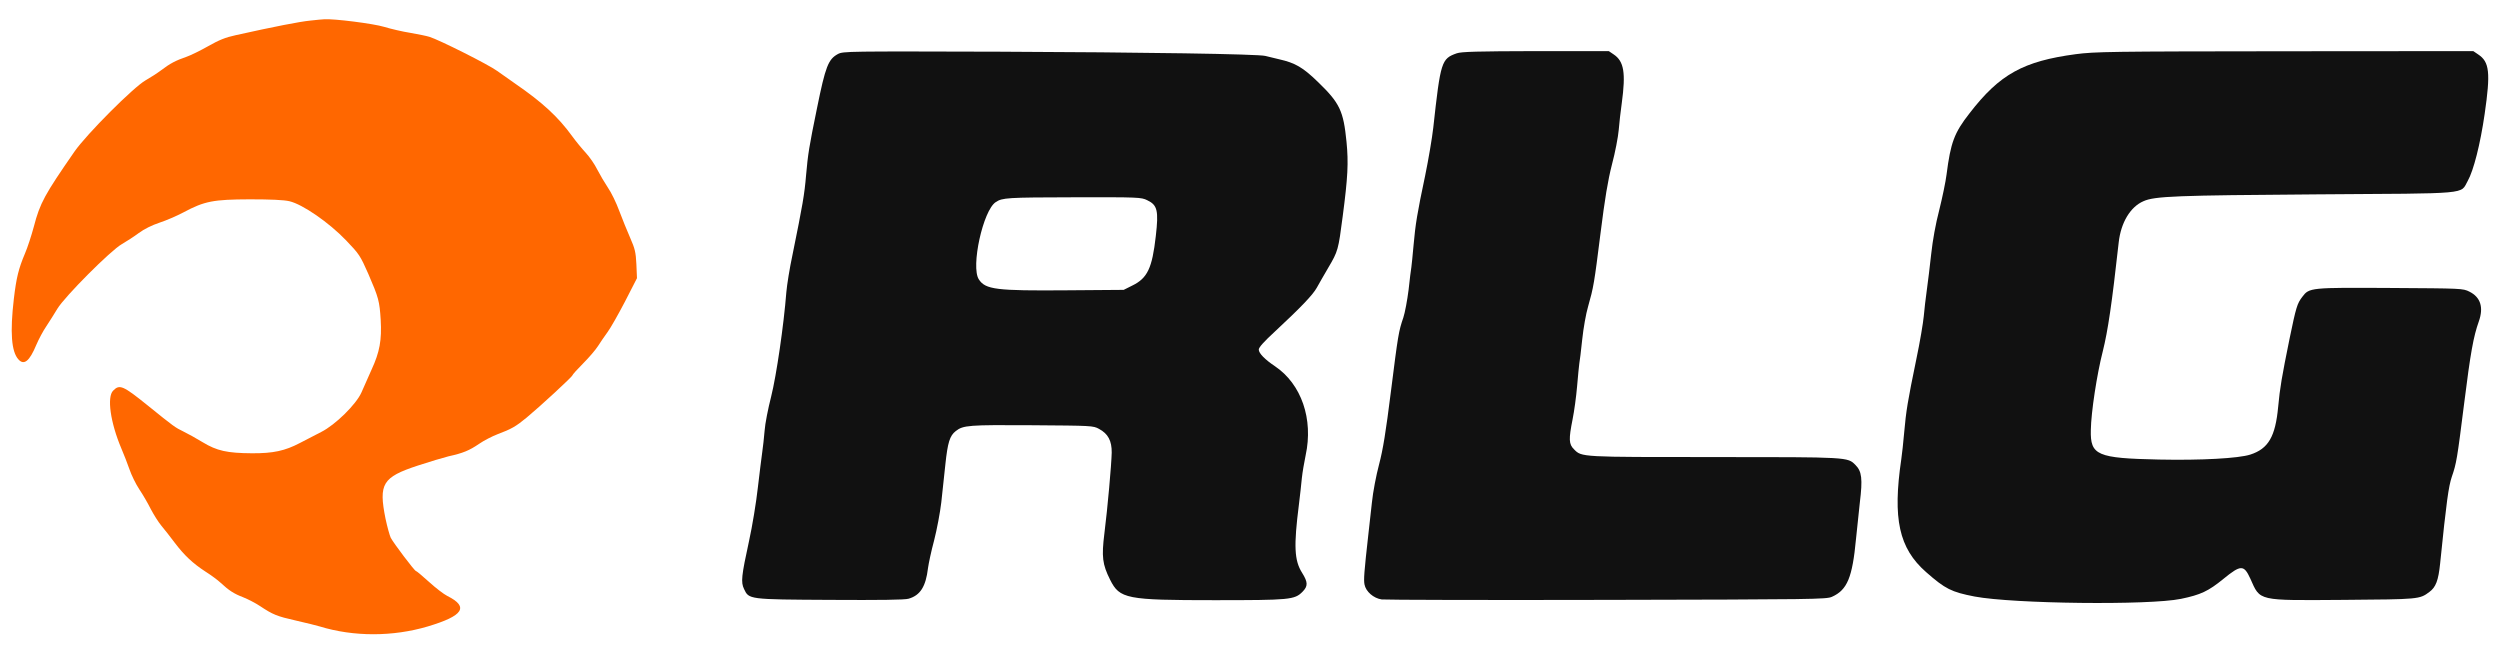
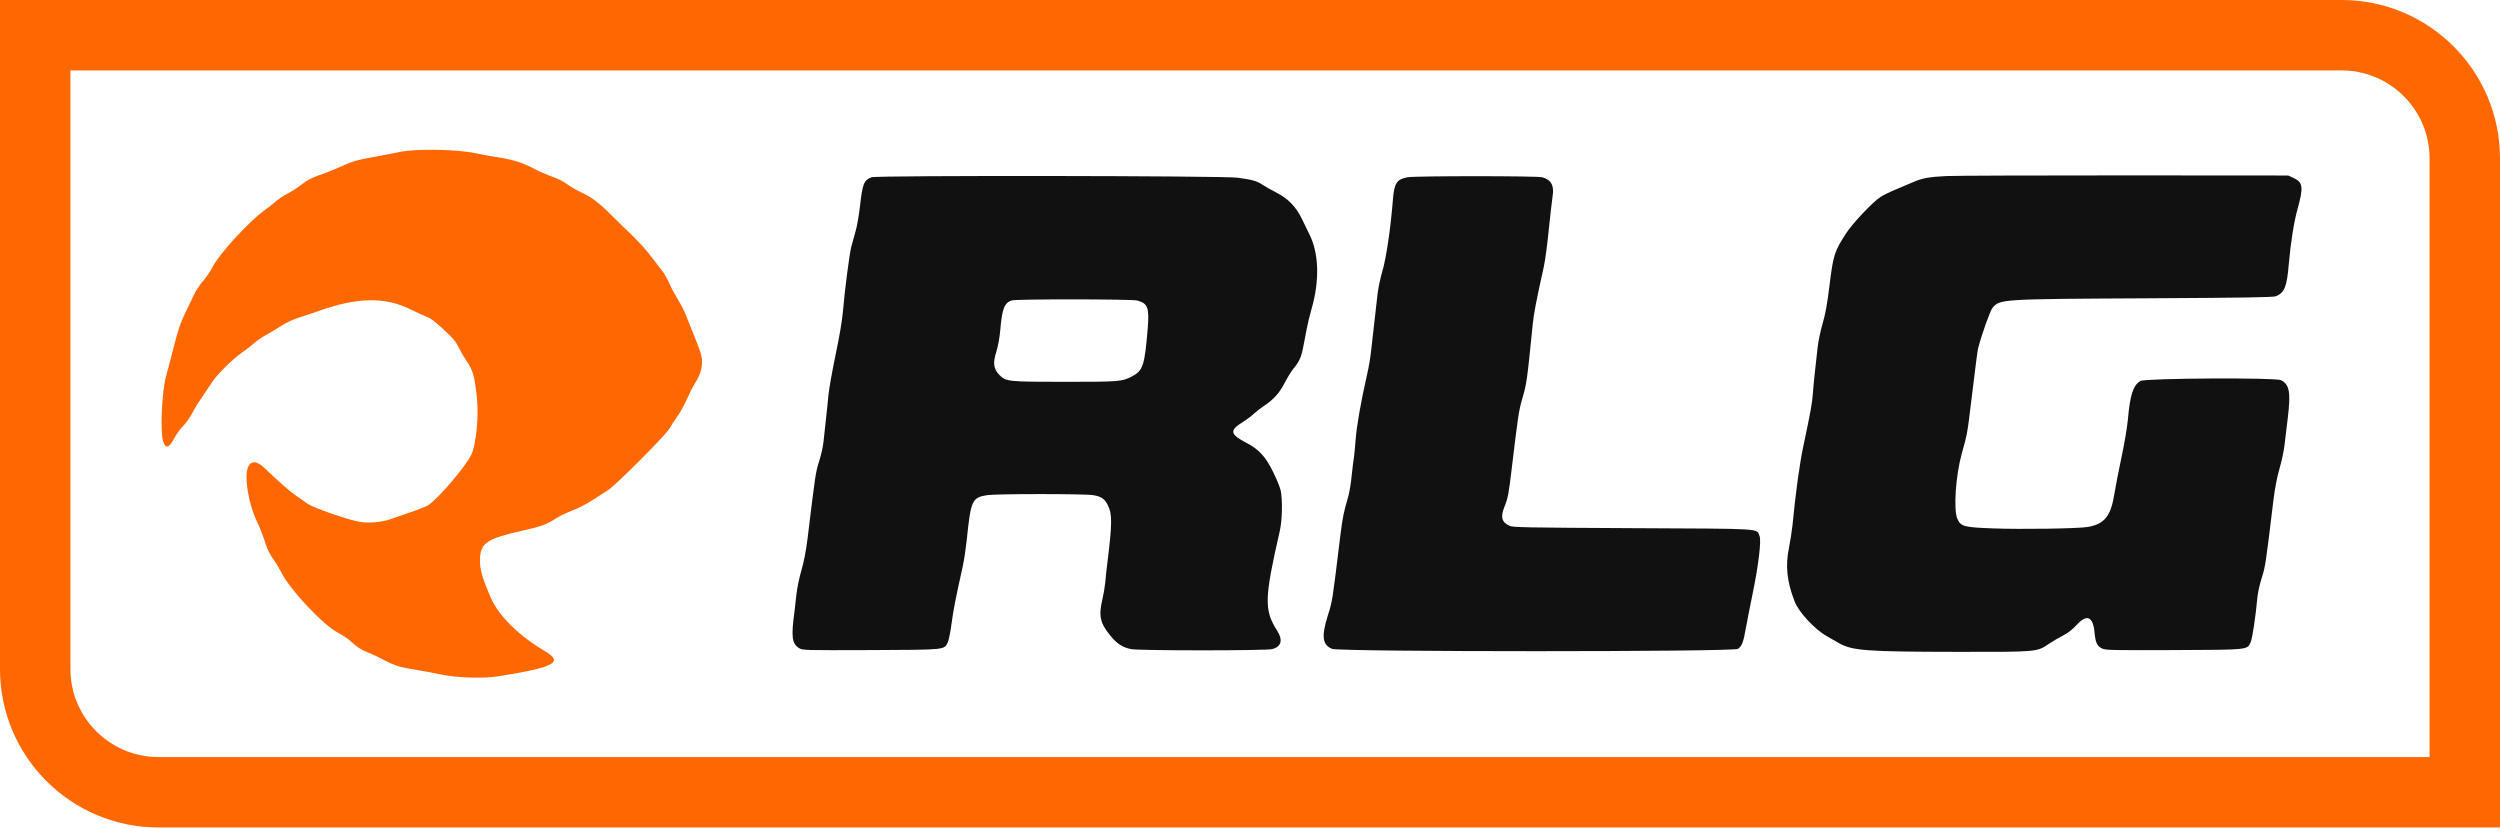
- <svg xmlns="http://www.w3.org/2000/svg" viewBox="120.0 104.0 1712.0 448.0" width="428" height="112">
-   <g transform="translate(0,656) scale(0.1,-0.1)" fill="#FF6700" stroke="none">
-     <path d="M3325 5379 c-72 -7 -246 -41 -511 -100 -70 -15 -114 -33 -188 -75 -53 -30 -120 -63 -149 -73 -73 -25 -113 -46 -172 -91 -28 -21 -76 -52 -108 -70 -83 -47 -404 -369 -487 -488 -205 -296 -236 -352 -278 -513 -17 -63 -44 -146 -61 -185 -44 -104 -59 -166 -76 -309 -27 -231 -17 -363 31 -416 38 -43 76 -13 122 98 17 40 48 98 70 130 21 32 55 85 75 119 51 84 365 399 441 442 31 18 84 52 116 76 38 28 91 54 142 71 46 15 120 47 165 71 144 77 204 88 453 89 143 0 234 -4 272 -13 90 -21 270 -145 388 -268 91 -95 97 -105 152 -229 71 -164 77 -187 85 -315 8 -139 -7 -221 -62 -340 -23 -52 -55 -123 -70 -158 -36 -81 -178 -221 -275 -270 -36 -18 -102 -52 -147 -76 -101 -53 -182 -71 -328 -70 -170 1 -240 17 -336 75 -44 27 -104 60 -133 74 -56 27 -66 34 -244 178 -170 137 -193 147 -237 102 -44 -43 -19 -219 56 -396 18 -41 42 -105 56 -144 13 -38 43 -100 67 -136 25 -37 60 -98 79 -136 20 -38 52 -89 72 -113 21 -25 62 -77 91 -116 66 -87 123 -141 212 -199 38 -24 84 -58 103 -76 56 -52 91 -75 154 -99 33 -13 85 -40 115 -60 89 -59 115 -70 248 -100 70 -16 143 -34 162 -40 231 -71 500 -71 739 0 245 73 284 134 134 209 -24 12 -80 55 -125 96 -45 41 -86 75 -90 75 -9 0 -151 188 -172 227 -8 17 -24 75 -36 131 -48 240 -21 284 222 364 79 26 173 54 209 63 100 22 143 40 209 85 33 23 90 52 126 66 96 36 126 53 200 114 92 76 314 281 314 290 0 4 33 41 73 81 41 41 86 94 102 119 16 25 45 68 65 95 21 28 74 122 120 210 l82 160 -4 95 c-4 83 -10 107 -42 180 -21 47 -54 130 -75 185 -20 55 -55 127 -78 160 -22 33 -55 89 -73 124 -17 35 -53 87 -79 115 -26 28 -67 78 -91 111 -97 134 -204 233 -393 363 -34 24 -89 62 -122 86 -60 44 -399 214 -465 234 -19 6 -78 18 -130 27 -52 8 -133 27 -179 41 -72 22 -346 57 -411 52 -8 0 -51 -4 -95 -9z" />
+ <svg xmlns="http://www.w3.org/2000/svg" viewBox="0 0 2272 752" width="426" height="141">
+   <g transform="scale(16)" fill="#FF6700">
+     <path fill-rule="evenodd" d="M0 0H133A9 9 0 0 1 142 9V47H9A9 9 0 0 1 0 38Z M4 4V38A5 5 0 0 0 9 43H138V9A5 5 0 0 0 133 4Z" />
  </g>
-   <g transform="translate(0,656) scale(0.1,-0.1)" fill="#111111" stroke="none">
-     <path d="M6938 5150 c-66 -36 -85 -84 -143 -370 -55 -268 -62 -314 -75 -460 -11 -132 -23 -201 -93 -545 -20 -93 -38 -208 -42 -255 -18 -229 -68 -571 -104 -715 -21 -82 -42 -188 -45 -235 -4 -47 -11 -112 -16 -145 -5 -33 -18 -142 -30 -242 -11 -100 -38 -266 -61 -370 -52 -238 -56 -280 -34 -326 34 -72 28 -72 590 -75 339 -2 512 0 537 8 80 23 118 83 133 210 4 30 22 116 42 190 19 74 41 191 49 260 7 69 20 186 28 261 16 150 30 195 71 227 51 40 87 43 523 40 409 -3 418 -3 458 -25 62 -33 88 -82 87 -163 -2 -84 -28 -377 -50 -552 -20 -161 -14 -212 39 -318 66 -131 109 -140 715 -140 517 0 548 3 602 57 39 39 38 66 -2 130 -54 85 -58 184 -22 468 7 61 17 142 20 180 4 39 16 109 26 157 54 248 -29 488 -210 610 -69 46 -111 89 -111 114 0 15 35 54 112 125 175 163 257 248 285 298 14 25 49 87 78 136 68 115 70 123 100 355 35 267 40 365 26 508 -21 213 -46 266 -195 410 -104 101 -156 131 -266 156 -41 10 -84 20 -95 23 -48 13 -832 25 -1820 29 -1043 3 -1071 3 -1107 -16z m2118 -1001 c70 -33 79 -71 59 -245 -25 -221 -57 -289 -162 -340 l-58 -29 -389 -3 c-484 -4 -558 5 -603 75 -56 85 29 473 116 529 45 30 75 32 535 33 445 1 461 0 502 -20z" />
-     <path d="M11176 5155 c-105 -37 -111 -55 -161 -510 -8 -71 -33 -218 -55 -325 -56 -265 -67 -335 -80 -480 -6 -69 -13 -136 -15 -150 -3 -14 -11 -83 -19 -155 -9 -71 -25 -157 -36 -190 -32 -93 -36 -117 -85 -506 -35 -279 -54 -396 -81 -499 -20 -75 -42 -190 -49 -260 -8 -69 -18 -165 -24 -215 -30 -267 -33 -314 -27 -347 9 -49 62 -95 118 -103 24 -3 718 -5 1543 -3 1419 3 1502 4 1540 21 105 47 140 131 165 397 6 63 18 175 26 247 20 164 14 215 -30 259 -54 54 -44 54 -965 54 -919 0 -909 -1 -962 53 -36 35 -37 69 -10 205 11 54 25 156 31 227 6 72 13 141 15 155 3 14 12 88 20 165 8 77 26 178 40 225 38 134 42 158 85 500 31 245 50 361 79 475 22 82 42 188 46 235 4 47 13 130 21 185 28 206 15 285 -55 332 l-34 23 -501 0 c-399 -1 -509 -4 -540 -15z" />
-     <path d="M15415 5149 c-359 -48 -521 -137 -727 -404 -106 -135 -130 -202 -158 -420 -6 -49 -29 -159 -50 -243 -25 -96 -45 -208 -55 -300 -9 -81 -22 -192 -30 -247 -8 -55 -17 -136 -21 -180 -4 -44 -26 -177 -51 -295 -60 -291 -70 -354 -83 -500 -6 -69 -15 -152 -20 -185 -60 -408 -16 -609 169 -772 133 -117 174 -137 333 -168 265 -50 1195 -61 1413 -16 136 28 188 53 290 136 120 98 141 99 185 3 70 -156 43 -150 640 -146 516 4 519 4 586 54 45 33 62 79 74 195 43 423 58 529 80 594 32 93 36 117 85 506 43 343 63 454 100 558 34 96 12 166 -65 204 -44 22 -51 22 -540 25 -549 3 -556 3 -604 -61 -35 -46 -42 -68 -87 -286 -54 -266 -66 -337 -78 -466 -19 -205 -67 -288 -191 -328 -81 -26 -337 -40 -625 -34 -425 9 -471 29 -467 202 2 124 42 384 82 540 35 140 62 323 109 746 15 134 79 242 169 281 77 35 225 40 1187 47 1067 7 981 -1 1034 92 40 71 86 251 116 459 41 283 33 356 -44 407 l-34 23 -1291 -1 c-1197 -1 -1301 -3 -1431 -20z" />
+   <g transform="translate(0,752) scale(0.1,-0.1)" fill="#FF6700" stroke="none">
+     <path d="M3640 6140 c-52 -11 -168 -33 -257 -49 -137 -25 -177 -36 -265 -76 -57 -26 -139 -60 -183 -75 -101 -34 -136 -52 -205 -105 -30 -23 -83 -57 -118 -75 -35 -18 -82 -50 -105 -70 -23 -20 -76 -62 -117 -92 -142 -106 -402 -392 -460 -507 -16 -33 -54 -89 -85 -125 -31 -36 -72 -100 -91 -143 -20 -43 -56 -118 -80 -168 -32 -65 -57 -139 -89 -265 -24 -96 -58 -227 -76 -290 -38 -136 -54 -498 -27 -590 22 -71 53 -64 98 21 19 37 58 91 87 121 28 30 66 84 83 119 18 35 53 93 79 128 25 36 66 98 91 137 47 77 192 220 285 284 28 18 72 53 99 77 27 24 79 60 115 80 36 19 100 57 141 84 45 29 109 58 160 74 47 14 128 42 180 60 344 123 597 128 825 16 66 -33 138 -65 160 -73 25 -8 74 -46 135 -102 112 -105 119 -114 155 -186 15 -30 40 -73 55 -95 69 -101 82 -144 104 -351 19 -167 -8 -431 -52 -519 -55 -111 -303 -401 -393 -458 -14 -9 -84 -37 -155 -61 -71 -24 -156 -53 -188 -65 -75 -28 -204 -38 -287 -22 -118 24 -416 128 -464 163 -26 18 -74 52 -108 76 -55 38 -151 122 -285 250 -69 66 -122 68 -148 6 -37 -89 6 -344 86 -504 20 -41 47 -109 60 -150 25 -86 48 -133 95 -198 18 -26 46 -74 63 -107 78 -155 377 -474 510 -543 42 -23 93 -56 112 -74 58 -55 102 -84 165 -108 33 -13 96 -42 140 -66 103 -54 152 -69 305 -93 69 -11 170 -30 225 -42 137 -29 384 -37 515 -15 518 83 596 127 418 231 -226 133 -413 316 -484 475 -82 186 -106 273 -102 361 6 146 63 184 393 258 175 40 212 54 310 117 30 19 92 48 137 65 46 16 126 58 178 91 52 34 118 76 145 93 71 45 524 499 559 560 16 28 49 79 75 115 25 35 62 104 84 153 21 49 54 115 74 146 44 68 63 128 63 195 -1 53 -8 76 -84 266 -26 63 -56 140 -68 170 -12 30 -43 89 -69 132 -26 42 -60 105 -75 140 -14 34 -40 82 -58 105 -124 164 -157 205 -211 262 -33 36 -82 85 -109 110 -28 25 -75 71 -105 102 -138 140 -215 202 -301 242 -47 21 -105 54 -130 72 -58 42 -93 59 -182 91 -40 15 -109 46 -153 70 -87 46 -184 76 -310 94 -44 7 -134 23 -200 37 -169 36 -539 43 -685 13z" />
+   </g>
+   <g transform="translate(0,752) scale(0.1,-0.1)" fill="#111111" stroke="none">
+     <path d="M17690 5920 c-158 -7 -226 -20 -310 -58 -30 -13 -97 -42 -149 -63 -52 -21 -115 -52 -141 -69 -71 -46 -252 -237 -313 -331 -107 -165 -117 -197 -152 -486 -20 -159 -36 -250 -62 -337 -19 -66 -39 -161 -44 -210 -5 -50 -16 -147 -24 -216 -8 -69 -17 -163 -20 -210 -7 -90 -20 -162 -84 -464 -36 -168 -72 -429 -101 -731 -6 -55 -20 -145 -31 -200 -35 -163 -20 -311 51 -492 37 -97 183 -253 291 -314 35 -20 85 -48 112 -64 119 -68 249 -78 1062 -79 741 -1 735 -2 844 72 36 24 95 59 131 77 43 22 84 54 121 94 94 103 150 80 164 -66 9 -94 23 -125 69 -147 32 -15 94 -16 653 -14 688 3 663 1 697 72 15 32 46 236 61 405 4 41 21 122 40 180 33 106 34 112 106 706 14 112 33 211 56 289 19 65 38 158 44 205 5 47 19 163 31 258 27 228 15 298 -62 338 -48 25 -1230 18 -1277 -7 -65 -36 -95 -125 -114 -343 -7 -77 -31 -222 -60 -356 -26 -124 -55 -273 -64 -330 -32 -200 -90 -272 -241 -298 -88 -15 -607 -23 -864 -13 -262 10 -290 17 -321 86 -37 82 -16 393 40 596 48 170 49 178 71 355 55 452 72 582 77 600 36 136 110 341 130 366 69 81 65 81 1403 88 904 5 1151 9 1175 19 77 34 98 86 115 287 17 196 47 388 80 505 55 198 50 243 -37 283 l-48 22 -1480 1 c-814 0 -1545 -2 -1625 -6z" />
+     <path d="M7920 5909 c-70 -28 -81 -57 -105 -267 -9 -78 -26 -179 -40 -225 -13 -45 -30 -109 -39 -142 -17 -67 -59 -391 -76 -590 -7 -81 -32 -228 -66 -389 -30 -142 -59 -307 -65 -365 -5 -58 -16 -162 -24 -231 -8 -69 -17 -156 -21 -195 -3 -38 -21 -117 -39 -175 -33 -105 -34 -112 -106 -705 -14 -112 -33 -211 -56 -289 -19 -66 -39 -161 -44 -210 -5 -50 -14 -125 -19 -166 -31 -228 -23 -290 42 -330 32 -20 45 -20 653 -18 691 3 665 1 699 72 9 19 25 99 35 178 18 128 31 198 101 513 11 50 27 158 36 240 37 359 48 383 184 405 83 13 885 13 965 0 74 -12 103 -32 134 -93 39 -79 39 -164 -4 -512 -8 -60 -17 -144 -20 -185 -4 -41 -16 -113 -27 -160 -35 -148 -20 -214 74 -328 58 -72 110 -105 186 -121 71 -15 1232 -15 1285 0 81 22 98 82 45 165 -121 190 -118 293 22 905 23 98 27 284 9 371 -6 29 -37 104 -68 167 -68 140 -130 207 -241 265 -153 79 -159 114 -35 191 33 20 78 54 100 75 22 20 63 52 90 70 89 58 144 120 190 210 24 47 60 106 80 130 52 62 72 106 89 198 9 45 23 119 32 165 8 45 28 127 44 182 74 255 66 506 -20 675 -15 30 -46 93 -68 140 -53 111 -127 187 -237 242 -44 23 -98 53 -120 68 -49 34 -90 46 -226 65 -127 18 -3284 22 -3329 4z m2415 -1120 c96 -26 110 -64 96 -248 -28 -343 -43 -391 -146 -443 -88 -46 -115 -48 -606 -48 -518 0 -538 2 -596 62 -54 56 -61 109 -29 209 17 56 30 126 37 204 16 190 37 244 105 265 44 13 1091 12 1139 -1z" />
+     <path d="M12791 5909 c-98 -19 -120 -53 -132 -201 -21 -262 -60 -531 -96 -652 -19 -66 -39 -161 -44 -210 -5 -50 -18 -165 -29 -256 -11 -91 -24 -210 -30 -264 -6 -55 -21 -147 -35 -205 -58 -257 -95 -466 -105 -596 -6 -77 -13 -149 -15 -160 -3 -11 -12 -83 -20 -160 -7 -77 -23 -169 -34 -205 -38 -125 -50 -186 -71 -355 -72 -592 -71 -587 -111 -713 -62 -196 -52 -274 38 -309 74 -28 3643 -28 3687 0 37 25 50 60 74 197 12 63 38 201 60 305 53 255 80 482 63 523 -30 72 56 66 -1151 72 -979 5 -1089 7 -1121 21 -73 34 -85 81 -44 180 29 72 37 115 64 344 57 478 64 523 97 638 39 134 41 148 94 675 9 92 34 221 100 517 11 50 32 200 45 335 14 135 30 273 35 307 16 97 -13 150 -95 172 -48 13 -1157 13 -1224 0z" />
  </g>
</svg>
